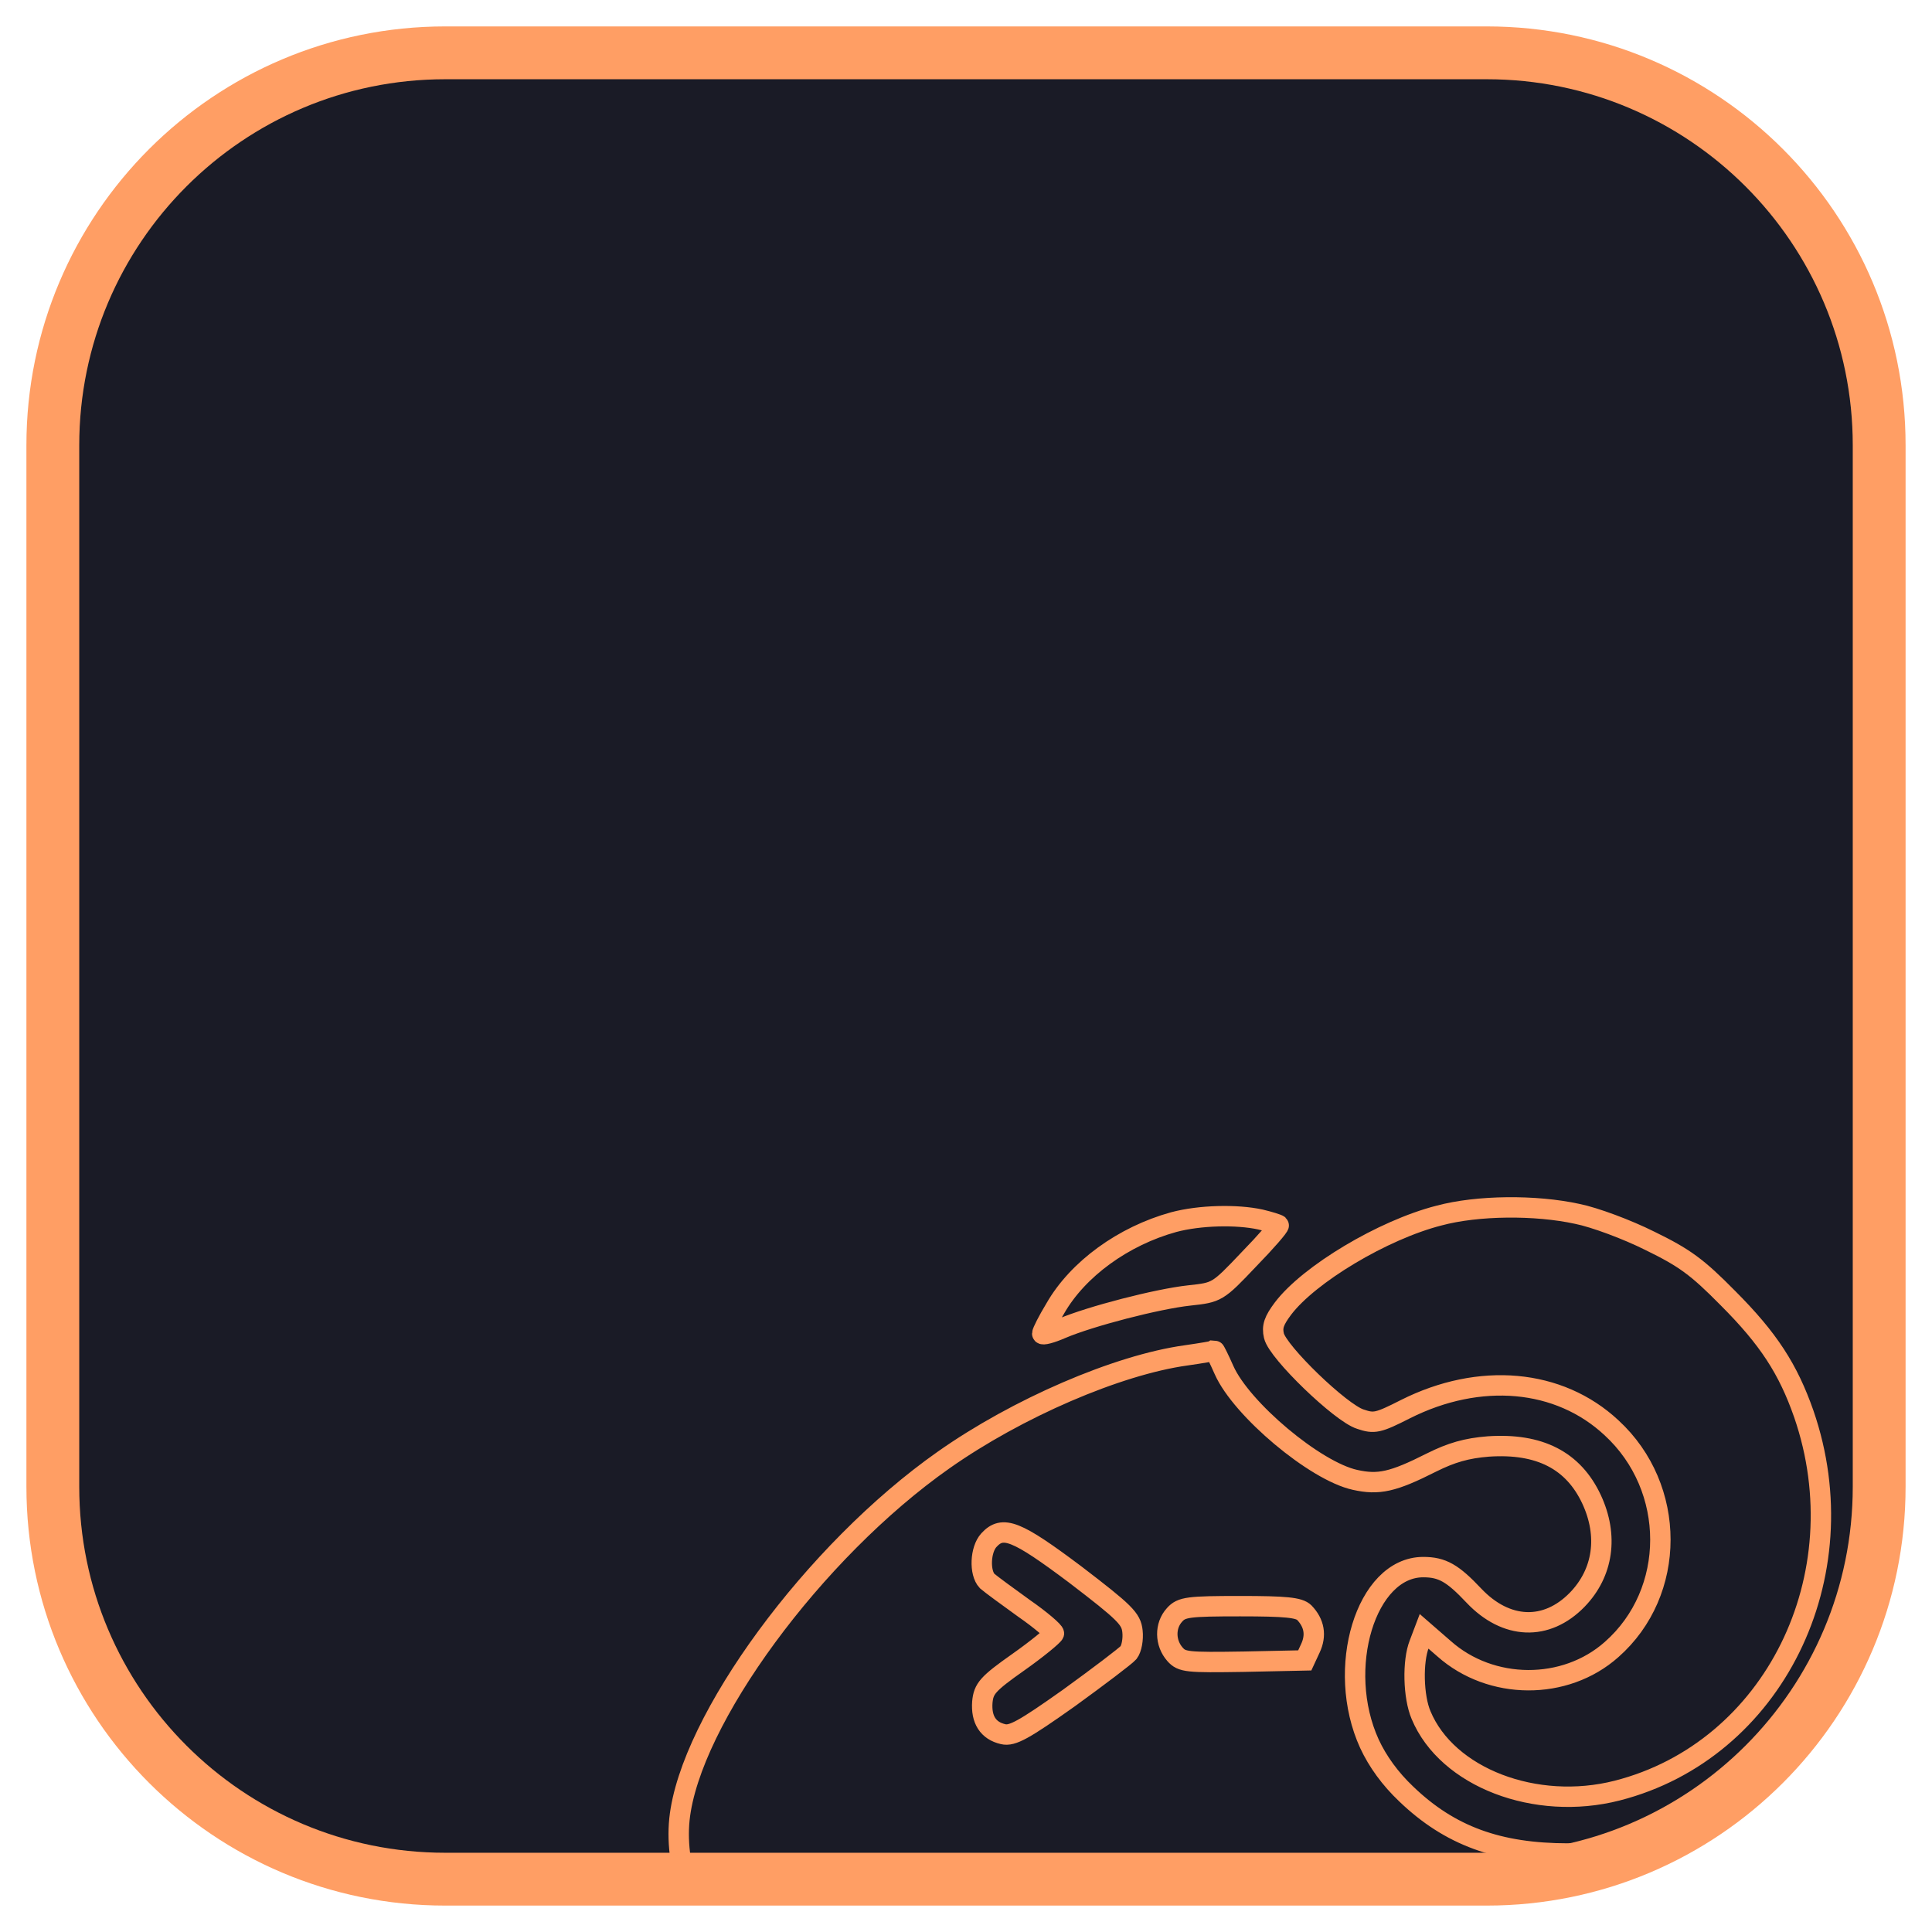
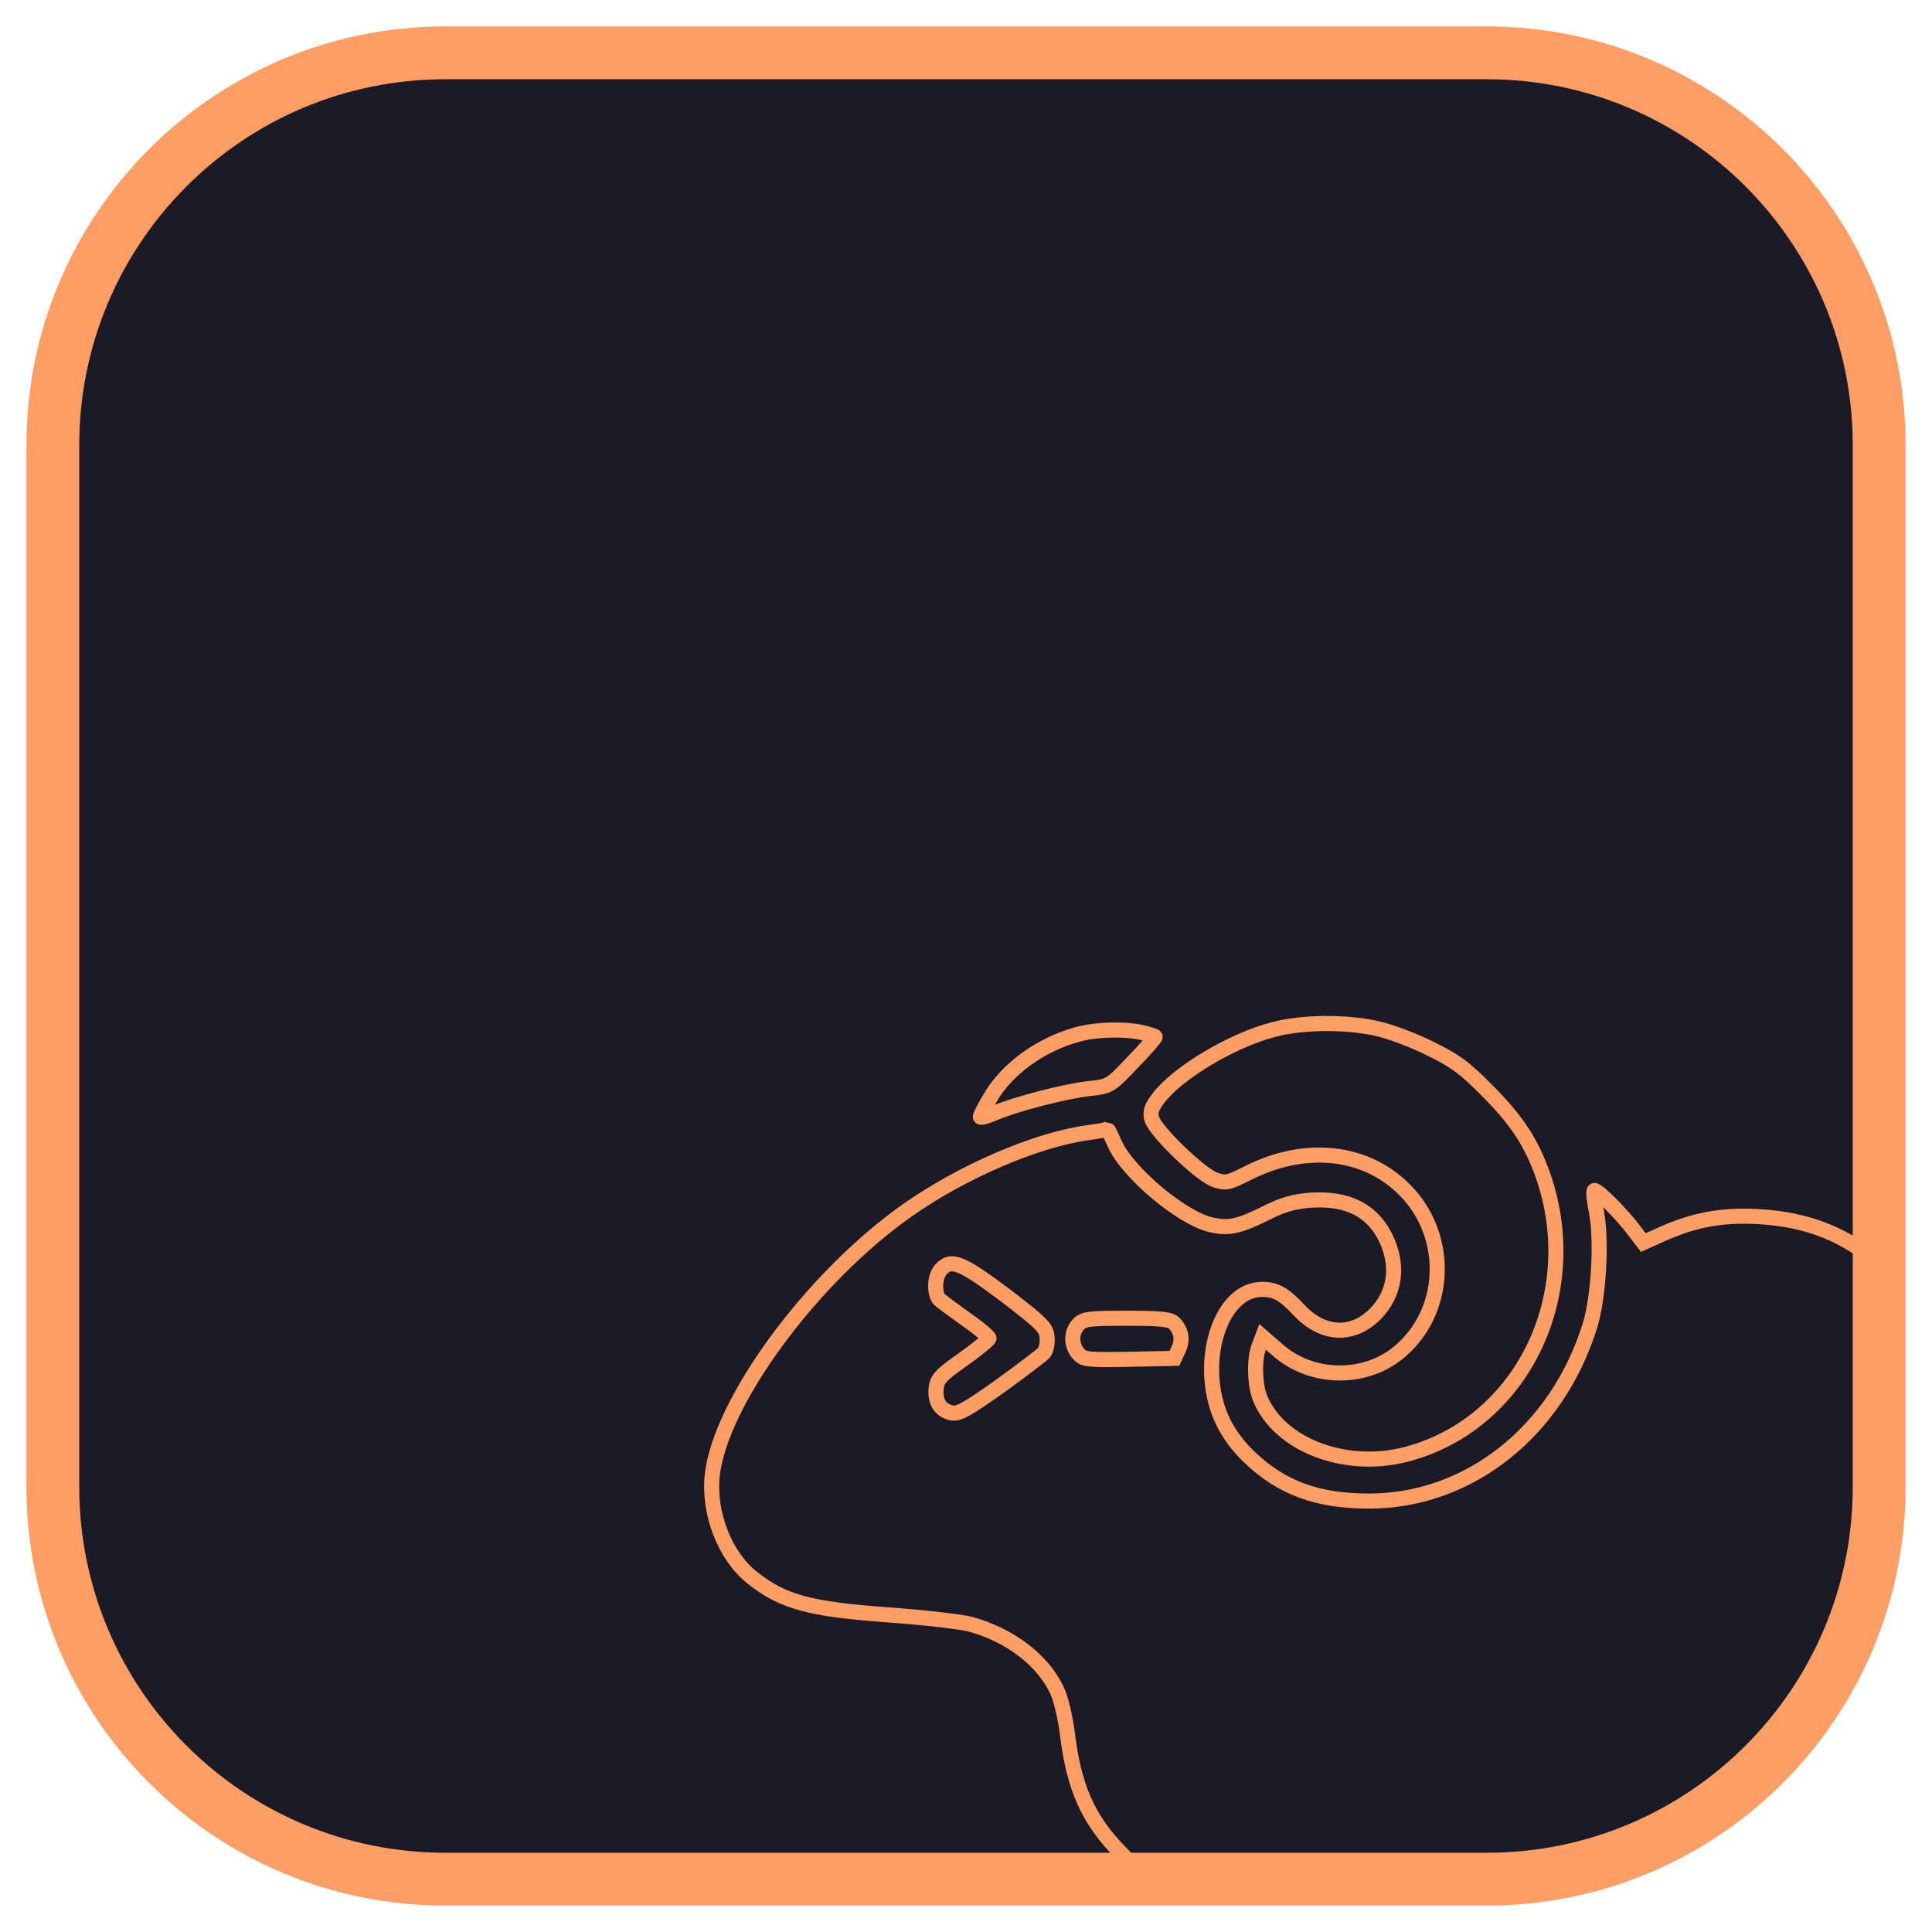
<svg xmlns="http://www.w3.org/2000/svg" role="img" aria-label="Herdr logo" width="512" height="512" viewBox="0 0 512 512">
  <defs>
    <clipPath id="tile">
      <rect x="14" y="14" width="484" height="484" rx="104" />
    </clipPath>
  </defs>
  <rect x="14" y="14" width="484" height="484" rx="104" fill="#1a1b26" />
  <g clip-path="url(#tile)">
-     <g fill="none" stroke="#ff9e64" stroke-width="47" transform="translate(60 748.8) scale(.115 -.115)">
+     <g fill="none" stroke="#ff9e64" stroke-width="47" transform="translate(100 588.2) scale(.085 -.085)">
      <path d="M2794 3710 c-129 -33 -299 -135 -359 -214 -21 -28 -26 -42 -21 -63 9 -38 154 -178 199 -192 32 -11 41 -9 104 23 171 86 354 70 475 -43 150 -138 150 -379 0 -511 -107 -95 -278 -94 -386 2 l-46 40 -11 -29 c-16 -40 -14 -122 4 -164 60 -144 264 -222 452 -174 360 92 559 494 430 868 -36 103 -81 173 -175 267 -71 72 -100 93 -180 132 -52 26 -127 54 -167 62 -96 21 -230 20 -319 -4z M2183 3695 c-116 -32 -221 -108 -273 -199 -17 -28 -30 -54 -30 -58 0 -4 20 1 45 12 66 28 220 68 294 76 64 7 65 7 137 83 40 41 71 77 69 79 -2 2 -21 8 -42 13 -55 12 -140 10 -200 -6z M2212 3388 c-159 -22 -390 -122 -559 -241 -299 -210 -585 -600 -609 -828 -12 -118 40 -251 125 -318 96 -76 178 -98 426 -116 110 -8 224 -21 254 -29 125 -34 230 -115 272 -211 11 -24 24 -81 30 -127 20 -170 65 -271 166 -374 34 -35 63 -65 63 -67 0 -1 -10 -27 -22 -57 -29 -76 -37 -259 -14 -350 42 -170 158 -318 311 -397 44 -23 98 -46 120 -52 22 -6 45 -14 51 -18 5 -5 15 -48 22 -96 6 -48 14 -92 17 -97 4 -6 415 -10 1131 -10 l1124 0 0 1584 0 1585 -55 -19 c-84 -29 -143 -68 -232 -154 l-83 -78 -54 49 c-111 102 -233 151 -391 160 -113 6 -199 -10 -298 -54 l-60 -27 -26 34 c-37 51 -120 134 -127 128 -3 -4 0 -34 7 -67 17 -89 7 -268 -21 -356 -103 -328 -377 -545 -688 -545 -161 0 -273 41 -373 137 -37 35 -66 75 -85 116 -79 173 -8 407 124 407 44 0 68 -14 117 -66 74 -78 167 -82 238 -9 60 62 72 147 33 231 -42 90 -120 130 -238 122 -50 -4 -85 -14 -131 -37 -89 -45 -122 -52 -176 -40 -92 20 -262 163 -302 253 -11 25 -21 45 -22 45 -1 -1 -30 -6 -65 -11z m-256 -505 c115 -88 129 -102 132 -131 2 -18 -2 -40 -9 -49 -7 -8 -69 -55 -138 -105 -103 -73 -130 -88 -151 -83 -35 8 -51 34 -48 74 3 31 12 42 83 92 44 31 80 61 82 66 1 4 -30 31 -69 58 -39 28 -77 56 -85 63 -18 19 -16 72 4 94 32 35 63 23 199 -79z m528 -88 c23 -24 28 -52 14 -82 l-13 -28 -141 -3 c-130 -2 -142 -1 -158 17 -23 26 -24 66 -1 91 16 18 32 20 151 20 105 0 136 -3 148 -15z" />
    </g>
  </g>
  <rect x="14" y="14" width="484" height="484" rx="104" fill="none" stroke="#ff9e64" stroke-width="14" />
</svg>
